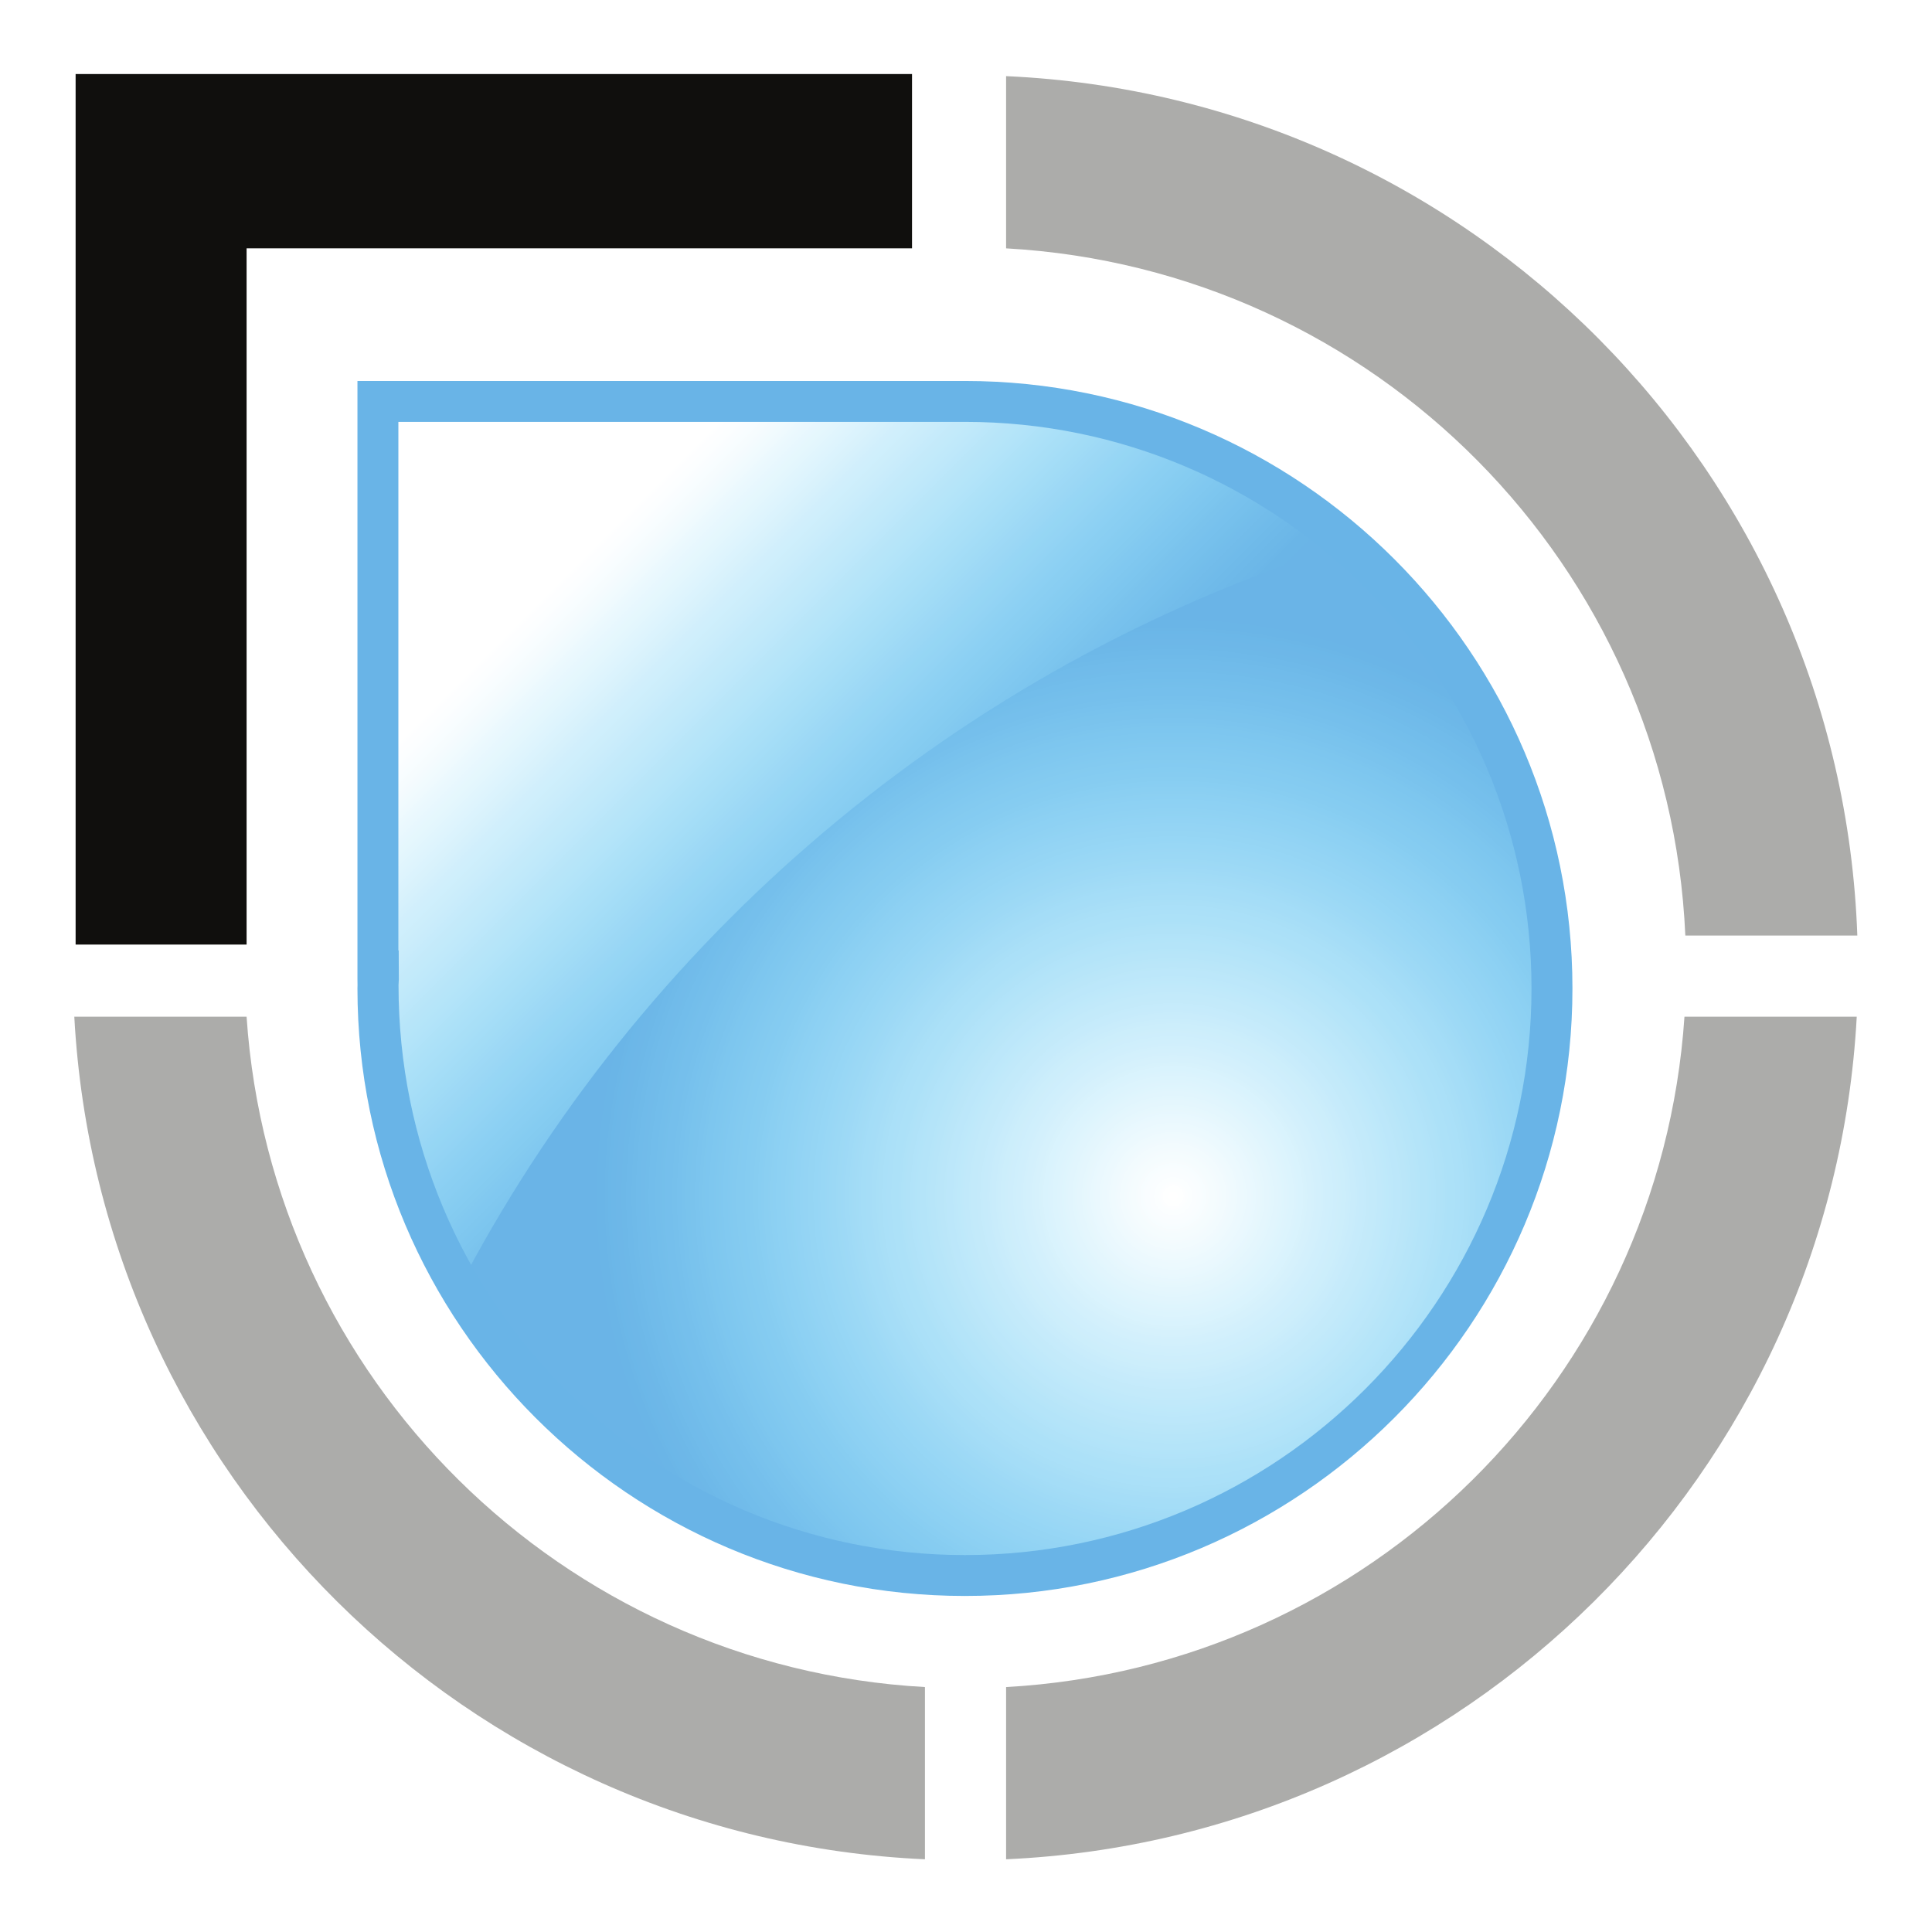
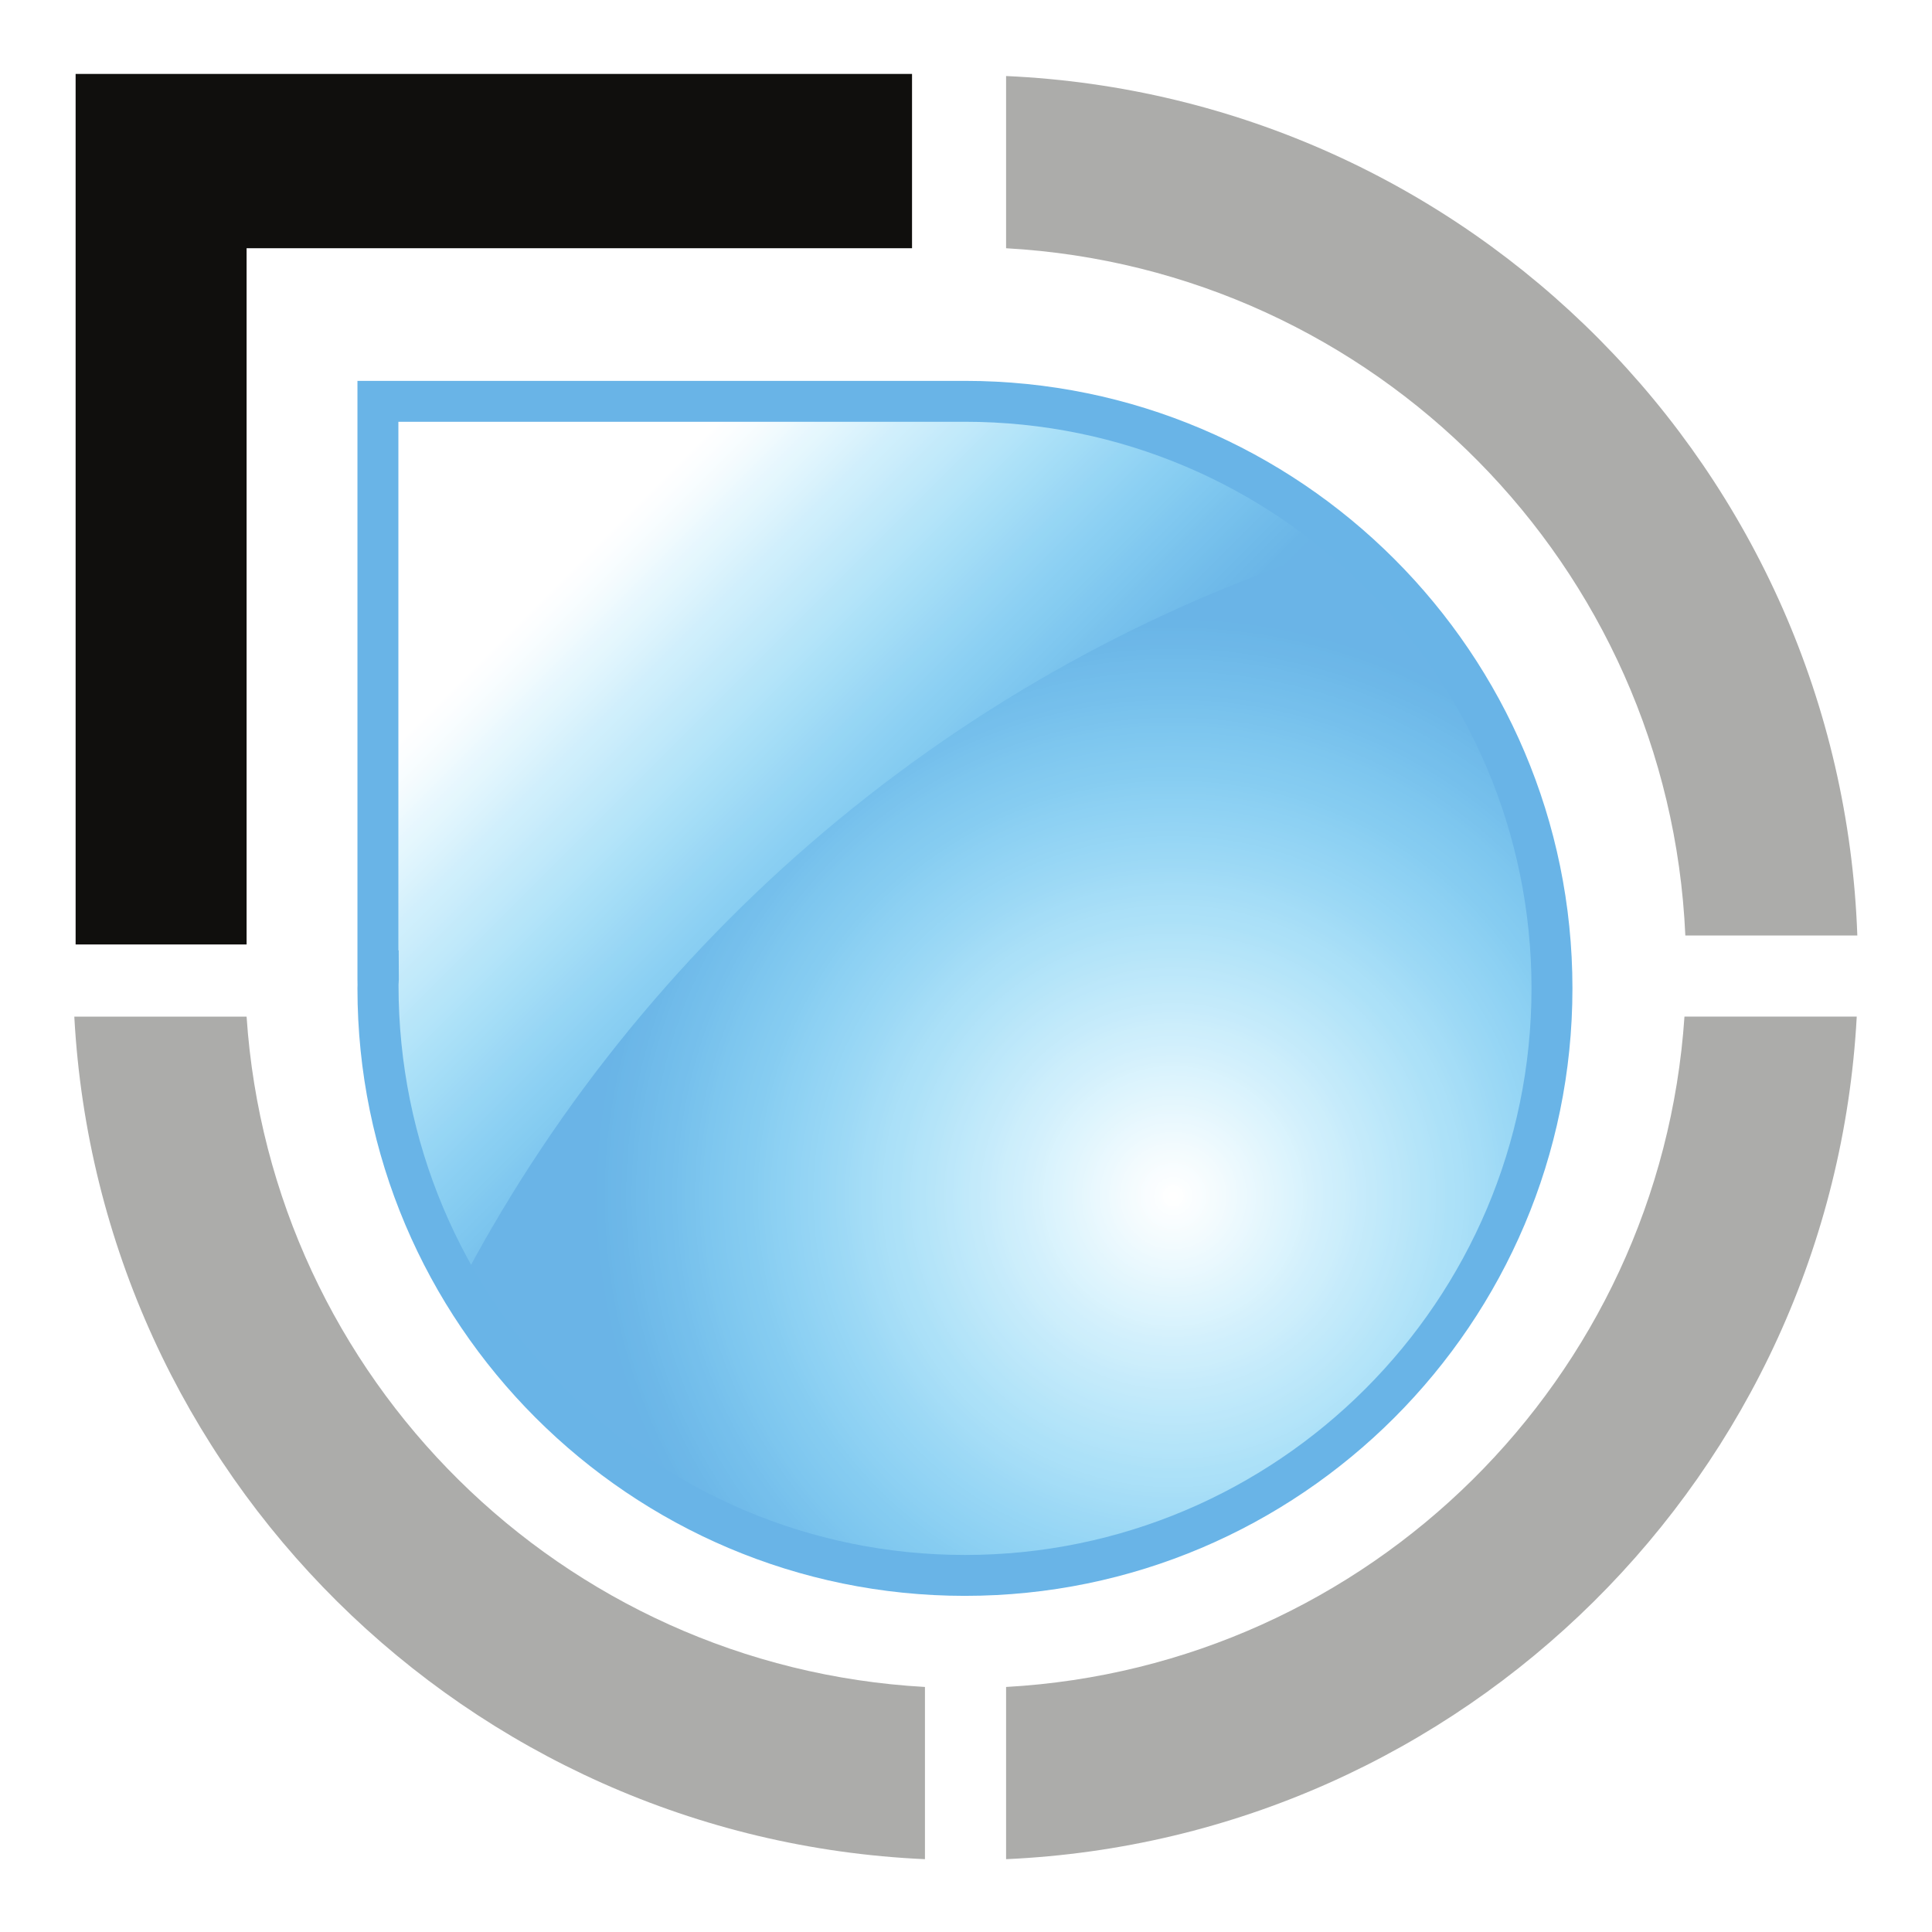
<svg xmlns="http://www.w3.org/2000/svg" viewBox="-10 -10 260 260">
  <defs>
    <linearGradient id="b" gradientUnits="userSpaceOnUse" x2="2.809" gradientTransform="rotate(45 -588.814 477.565) scale(168.014)" x1="-.516">
      <stop stop-color="#FFF" offset=".125" />
      <stop stop-color="#FFF" offset=".155" />
      <stop stop-color="#FFF" offset=".156" />
      <stop stop-color="#FDFEFF" offset=".16" />
      <stop stop-color="#FCFEFF" offset=".164" />
      <stop stop-color="#FAFDFF" offset=".168" />
      <stop stop-color="#F8FDFF" offset=".172" />
      <stop stop-color="#F6FCFE" offset=".176" />
      <stop stop-color="#F4FBFE" offset=".18" />
      <stop stop-color="#F1FBFE" offset=".184" />
      <stop stop-color="#EFFAFE" offset=".188" />
      <stop stop-color="#ECF9FE" offset=".191" />
      <stop stop-color="#EAF8FE" offset=".195" />
      <stop stop-color="#E7F7FE" offset=".199" />
      <stop stop-color="#E5F7FD" offset=".203" />
      <stop stop-color="#E3F6FD" offset=".207" />
      <stop stop-color="#E0F5FD" offset=".211" />
      <stop stop-color="#DEF4FD" offset=".215" />
      <stop stop-color="#DBF3FD" offset=".219" />
      <stop stop-color="#D9F2FC" offset=".223" />
      <stop stop-color="#D6F1FC" offset=".227" />
      <stop stop-color="#D4F0FC" offset=".23" />
      <stop stop-color="#D1EFFC" offset=".234" />
      <stop stop-color="#CFEFFC" offset=".238" />
      <stop stop-color="#CDEEFB" offset=".242" />
      <stop stop-color="#CBEDFB" offset=".246" />
      <stop stop-color="#C9ECFB" offset=".25" />
      <stop stop-color="#C6EBFB" offset=".254" />
      <stop stop-color="#C4EAFA" offset=".258" />
      <stop stop-color="#C2EAFA" offset=".262" />
      <stop stop-color="#C0E9FA" offset=".266" />
      <stop stop-color="#BEE8FA" offset=".27" />
      <stop stop-color="#BCE7FA" offset=".273" />
      <stop stop-color="#B9E6F9" offset=".277" />
      <stop stop-color="#B7E5F9" offset=".281" />
      <stop stop-color="#B5E5F9" offset=".285" />
      <stop stop-color="#B3E4F9" offset=".289" />
      <stop stop-color="#B1E3F9" offset=".293" />
      <stop stop-color="#AEE2F8" offset=".297" />
      <stop stop-color="#ACE1F8" offset=".301" />
      <stop stop-color="#AAE0F8" offset=".305" />
      <stop stop-color="#A8DFF7" offset=".309" />
      <stop stop-color="#A6DEF7" offset=".313" />
      <stop stop-color="#A4DDF7" offset=".316" />
      <stop stop-color="#A2DCF6" offset=".32" />
      <stop stop-color="#A0DBF6" offset=".324" />
      <stop stop-color="#9ED9F6" offset=".328" />
      <stop stop-color="#9CD8F5" offset=".332" />
      <stop stop-color="#9AD7F5" offset=".336" />
      <stop stop-color="#97D6F5" offset=".34" />
      <stop stop-color="#95D6F4" offset=".344" />
      <stop stop-color="#94D4F4" offset=".348" />
      <stop stop-color="#92D3F4" offset=".352" />
      <stop stop-color="#90D2F3" offset=".355" />
      <stop stop-color="#8ED1F3" offset=".359" />
      <stop stop-color="#8CD0F3" offset=".363" />
      <stop stop-color="#8ACFF2" offset=".367" />
      <stop stop-color="#89CEF2" offset=".371" />
      <stop stop-color="#87CDF1" offset=".375" />
      <stop stop-color="#85CCF1" offset=".379" />
      <stop stop-color="#84CBF0" offset=".383" />
      <stop stop-color="#82C9F0" offset=".387" />
      <stop stop-color="#80C8F0" offset=".391" />
      <stop stop-color="#7FC7EF" offset=".395" />
      <stop stop-color="#7DC6EF" offset=".398" />
      <stop stop-color="#7CC5EE" offset=".402" />
      <stop stop-color="#7AC3ED" offset=".406" />
      <stop stop-color="#79C2ED" offset=".41" />
      <stop stop-color="#77C1ED" offset=".414" />
      <stop stop-color="#76C0EC" offset=".418" />
      <stop stop-color="#74BFEB" offset=".422" />
      <stop stop-color="#73BDEB" offset=".426" />
      <stop stop-color="#72BCEA" offset=".43" />
      <stop stop-color="#70BBEA" offset=".434" />
      <stop stop-color="#6FBAE9" offset=".438" />
      <stop stop-color="#6EB9E9" offset=".441" />
      <stop stop-color="#6DB8E8" offset=".445" />
      <stop stop-color="#6CB7E8" offset=".449" />
      <stop stop-color="#6AB5E7" offset=".453" />
      <stop stop-color="#6AB5E7" offset=".457" />
      <stop stop-color="#6AB4E7" offset=".461" />
      <stop stop-color="#6AB4E7" offset=".469" />
      <stop stop-color="#6AB4E7" offset=".5" />
      <stop stop-color="#6AB4E7" offset="1" />
    </linearGradient>
    <radialGradient id="d" gradientUnits="userSpaceOnUse" cy="0" cx="0" gradientTransform="rotate(45 -741.123 830.434) scale(195.857)" r="1">
      <stop stop-color="#FFF" offset="0" />
      <stop stop-color="#FEFFFF" offset=".016" />
      <stop stop-color="#FDFEFF" offset=".02" />
      <stop stop-color="#FCFEFF" offset=".023" />
      <stop stop-color="#FBFEFF" offset=".027" />
      <stop stop-color="#FBFEFF" offset=".031" />
      <stop stop-color="#FAFDFF" offset=".035" />
      <stop stop-color="#FAFDFF" offset=".039" />
      <stop stop-color="#F9FDFF" offset=".043" />
      <stop stop-color="#F9FDFF" offset=".047" />
      <stop stop-color="#F8FDFF" offset=".051" />
      <stop stop-color="#F7FDFF" offset=".055" />
      <stop stop-color="#F7FCFE" offset=".059" />
      <stop stop-color="#F6FCFE" offset=".063" />
      <stop stop-color="#F5FCFE" offset=".066" />
      <stop stop-color="#F5FCFE" offset=".07" />
      <stop stop-color="#F4FCFE" offset=".074" />
      <stop stop-color="#F4FBFE" offset=".078" />
      <stop stop-color="#F3FBFE" offset=".082" />
      <stop stop-color="#F2FBFE" offset=".086" />
      <stop stop-color="#F2FBFE" offset=".09" />
      <stop stop-color="#F1FAFE" offset=".094" />
      <stop stop-color="#F0FAFE" offset=".098" />
      <stop stop-color="#EFFAFE" offset=".102" />
      <stop stop-color="#EFFAFE" offset=".105" />
      <stop stop-color="#EEFAFE" offset=".109" />
      <stop stop-color="#EDF9FE" offset=".113" />
      <stop stop-color="#ECF9FE" offset=".117" />
      <stop stop-color="#ECF9FE" offset=".121" />
      <stop stop-color="#EBF9FE" offset=".125" />
      <stop stop-color="#EAF8FE" offset=".129" />
      <stop stop-color="#EAF8FE" offset=".133" />
      <stop stop-color="#E9F8FE" offset=".137" />
      <stop stop-color="#E8F8FE" offset=".141" />
      <stop stop-color="#E7F7FE" offset=".145" />
      <stop stop-color="#E7F7FD" offset=".148" />
      <stop stop-color="#E6F7FD" offset=".152" />
      <stop stop-color="#E5F7FD" offset=".156" />
      <stop stop-color="#E4F6FD" offset=".16" />
      <stop stop-color="#E4F6FD" offset=".164" />
      <stop stop-color="#E3F6FD" offset=".168" />
      <stop stop-color="#E2F6FD" offset=".172" />
      <stop stop-color="#E1F5FD" offset=".176" />
      <stop stop-color="#E1F5FD" offset=".18" />
      <stop stop-color="#E0F5FD" offset=".184" />
      <stop stop-color="#DFF5FD" offset=".188" />
      <stop stop-color="#DEF5FD" offset=".191" />
      <stop stop-color="#DEF4FD" offset=".195" />
      <stop stop-color="#DDF4FD" offset=".199" />
      <stop stop-color="#DCF4FD" offset=".203" />
      <stop stop-color="#DCF4FD" offset=".207" />
      <stop stop-color="#DBF3FD" offset=".211" />
      <stop stop-color="#DAF3FD" offset=".215" />
      <stop stop-color="#D9F3FD" offset=".219" />
      <stop stop-color="#D9F3FD" offset=".223" />
      <stop stop-color="#D8F2FC" offset=".227" />
      <stop stop-color="#D7F2FC" offset=".23" />
      <stop stop-color="#D6F1FC" offset=".234" />
      <stop stop-color="#D6F1FC" offset=".238" />
      <stop stop-color="#D5F1FC" offset=".242" />
      <stop stop-color="#D4F0FC" offset=".246" />
      <stop stop-color="#D3F0FC" offset=".25" />
      <stop stop-color="#D3F0FC" offset=".254" />
      <stop stop-color="#D2F0FC" offset=".258" />
      <stop stop-color="#D1EFFC" offset=".262" />
      <stop stop-color="#D0EFFC" offset=".266" />
      <stop stop-color="#D0EFFC" offset=".27" />
      <stop stop-color="#CFEFFC" offset=".273" />
      <stop stop-color="#CEEEFC" offset=".281" />
      <stop stop-color="#CEEEFB" offset=".285" />
      <stop stop-color="#CDEEFB" offset=".289" />
      <stop stop-color="#CCEEFB" offset=".293" />
      <stop stop-color="#CCEEFB" offset=".297" />
      <stop stop-color="#CBEDFB" offset=".301" />
      <stop stop-color="#CAEDFB" offset=".305" />
      <stop stop-color="#C9ECFB" offset=".309" />
      <stop stop-color="#C9ECFB" offset=".313" />
      <stop stop-color="#C8ECFB" offset=".316" />
      <stop stop-color="#C7EBFB" offset=".32" />
      <stop stop-color="#C6EBFB" offset=".324" />
      <stop stop-color="#C6EBFB" offset=".328" />
      <stop stop-color="#C5EBFB" offset=".332" />
      <stop stop-color="#C4EAFA" offset=".336" />
      <stop stop-color="#C3EAFA" offset=".344" />
      <stop stop-color="#C3EAFA" offset=".348" />
      <stop stop-color="#C2EAFA" offset=".352" />
      <stop stop-color="#C1E9FA" offset=".355" />
      <stop stop-color="#C1E9FA" offset=".359" />
      <stop stop-color="#C0E9FA" offset=".363" />
      <stop stop-color="#BFE9FA" offset=".367" />
      <stop stop-color="#BEE9FA" offset=".371" />
      <stop stop-color="#BEE8FA" offset=".375" />
      <stop stop-color="#BDE8FA" offset=".379" />
      <stop stop-color="#BCE7FA" offset=".383" />
      <stop stop-color="#BCE7FA" offset=".391" />
      <stop stop-color="#BBE7F9" offset=".395" />
      <stop stop-color="#BAE6F9" offset=".398" />
      <stop stop-color="#BAE6F9" offset=".402" />
      <stop stop-color="#B9E6F9" offset=".406" />
      <stop stop-color="#B8E6F9" offset=".41" />
      <stop stop-color="#B7E5F9" offset=".414" />
      <stop stop-color="#B7E5F9" offset=".418" />
      <stop stop-color="#B6E5F9" offset=".422" />
      <stop stop-color="#B5E5F9" offset=".426" />
      <stop stop-color="#B4E4F9" offset=".43" />
      <stop stop-color="#B4E4F9" offset=".438" />
      <stop stop-color="#B3E4F9" offset=".441" />
      <stop stop-color="#B2E4F9" offset=".445" />
      <stop stop-color="#B2E3F9" offset=".449" />
      <stop stop-color="#B1E3F9" offset=".453" />
      <stop stop-color="#B0E2F8" offset=".457" />
      <stop stop-color="#B0E2F8" offset=".461" />
      <stop stop-color="#AFE2F8" offset=".465" />
      <stop stop-color="#AEE2F8" offset=".469" />
      <stop stop-color="#ADE1F8" offset=".473" />
      <stop stop-color="#ACE1F8" offset=".477" />
      <stop stop-color="#ACE1F8" offset=".484" />
      <stop stop-color="#ABE0F8" offset=".492" />
      <stop stop-color="#AAE0F8" offset=".5" />
      <stop stop-color="#A9DFF7" offset=".508" />
      <stop stop-color="#A8DFF7" offset=".512" />
      <stop stop-color="#A7DEF7" offset=".516" />
      <stop stop-color="#A7DEF7" offset=".52" />
      <stop stop-color="#A6DDF7" offset=".523" />
      <stop stop-color="#A5DDF7" offset=".527" />
      <stop stop-color="#A5DDF7" offset=".531" />
      <stop stop-color="#A4DDF7" offset=".535" />
      <stop stop-color="#A4DDF7" offset=".539" />
      <stop stop-color="#A3DCF7" offset=".543" />
      <stop stop-color="#A2DCF6" offset=".547" />
      <stop stop-color="#A2DBF6" offset=".551" />
      <stop stop-color="#A1DBF6" offset=".555" />
      <stop stop-color="#A0DBF6" offset=".559" />
      <stop stop-color="#9FDAF6" offset=".563" />
      <stop stop-color="#9FDAF6" offset=".566" />
      <stop stop-color="#9ED9F6" offset=".57" />
      <stop stop-color="#9DD9F6" offset=".574" />
      <stop stop-color="#9DD9F5" offset=".578" />
      <stop stop-color="#9CD9F5" offset=".582" />
      <stop stop-color="#9BD8F5" offset=".586" />
      <stop stop-color="#9BD8F5" offset=".59" />
      <stop stop-color="#9AD8F5" offset=".594" />
      <stop stop-color="#9AD7F5" offset=".598" />
      <stop stop-color="#99D7F5" offset=".602" />
      <stop stop-color="#98D7F5" offset=".605" />
      <stop stop-color="#98D7F5" offset=".609" />
      <stop stop-color="#97D6F5" offset=".613" />
      <stop stop-color="#96D6F5" offset=".617" />
      <stop stop-color="#96D6F5" offset=".621" />
      <stop stop-color="#95D5F4" offset=".625" />
      <stop stop-color="#95D5F4" offset=".629" />
      <stop stop-color="#94D4F4" offset=".637" />
      <stop stop-color="#93D4F4" offset=".645" />
      <stop stop-color="#92D3F4" offset=".648" />
      <stop stop-color="#92D3F4" offset=".652" />
      <stop stop-color="#91D3F4" offset=".656" />
      <stop stop-color="#90D3F3" offset=".66" />
      <stop stop-color="#90D2F3" offset=".664" />
      <stop stop-color="#8FD2F3" offset=".668" />
      <stop stop-color="#8ED1F3" offset=".676" />
      <stop stop-color="#8DD1F3" offset=".684" />
      <stop stop-color="#8CD0F3" offset=".691" />
      <stop stop-color="#8CD0F2" offset=".695" />
      <stop stop-color="#8BCFF2" offset=".699" />
      <stop stop-color="#8ACFF2" offset=".703" />
      <stop stop-color="#8ACFF2" offset=".707" />
      <stop stop-color="#89CEF2" offset=".711" />
      <stop stop-color="#88CEF2" offset=".715" />
      <stop stop-color="#87CDF1" offset=".723" />
      <stop stop-color="#86CCF1" offset=".73" />
      <stop stop-color="#85CCF1" offset=".738" />
      <stop stop-color="#84CBF1" offset=".746" />
      <stop stop-color="#84CBF0" offset=".754" />
      <stop stop-color="#83CAF0" offset=".758" />
      <stop stop-color="#83CAF0" offset=".762" />
      <stop stop-color="#82CAF0" offset=".766" />
      <stop stop-color="#82C9F0" offset=".77" />
      <stop stop-color="#81C9F0" offset=".773" />
      <stop stop-color="#81C9F0" offset=".777" />
      <stop stop-color="#80C8F0" offset=".781" />
      <stop stop-color="#80C8EF" offset=".785" />
      <stop stop-color="#7FC8EF" offset=".789" />
      <stop stop-color="#7FC7EF" offset=".793" />
      <stop stop-color="#7EC7EF" offset=".797" />
      <stop stop-color="#7EC7EF" offset=".801" />
      <stop stop-color="#7DC6EF" offset=".805" />
      <stop stop-color="#7DC6EF" offset=".809" />
      <stop stop-color="#7DC6EE" offset=".813" />
      <stop stop-color="#7CC5EE" offset=".816" />
      <stop stop-color="#7BC4EE" offset=".824" />
      <stop stop-color="#7AC3ED" offset=".832" />
      <stop stop-color="#79C3ED" offset=".84" />
      <stop stop-color="#78C2ED" offset=".848" />
      <stop stop-color="#77C1ED" offset=".855" />
      <stop stop-color="#76C0EC" offset=".863" />
      <stop stop-color="#75BFEC" offset=".871" />
      <stop stop-color="#75BFEC" offset=".879" />
      <stop stop-color="#74BFEB" offset=".883" />
      <stop stop-color="#74BEEB" offset=".887" />
      <stop stop-color="#73BEEB" offset=".891" />
      <stop stop-color="#73BEEB" offset=".895" />
      <stop stop-color="#72BDEB" offset=".898" />
      <stop stop-color="#72BDEB" offset=".902" />
      <stop stop-color="#72BDEB" offset=".906" />
      <stop stop-color="#71BCEA" offset=".91" />
      <stop stop-color="#71BBEA" offset=".918" />
      <stop stop-color="#70BBEA" offset=".926" />
      <stop stop-color="#6FBAE9" offset=".934" />
      <stop stop-color="#6EB9E9" offset=".941" />
      <stop stop-color="#6EB9E9" offset=".945" />
      <stop stop-color="#6DB8E8" offset=".949" />
      <stop stop-color="#6DB7E8" offset=".961" />
      <stop stop-color="#6CB7E8" offset=".969" />
      <stop stop-color="#6BB7E8" offset=".977" />
      <stop stop-color="#6BB6E7" offset=".98" />
      <stop stop-color="#6AB5E7" offset=".988" />
      <stop stop-color="#6AB5E7" offset=".992" />
      <stop stop-color="#6AB5E7" offset=".996" />
      <stop stop-color="#6AB4E7" offset="1" />
    </radialGradient>
    <clipPath id="a">
      <path d="M0 389.38V990h599.88V389.38H0z" />
    </clipPath>
    <clipPath id="c">
      <path d="M301.36 494.85h-197.5v194.4l.145-.05c-.012 1.077-.145 2.085-.145 3.143 0 109.09 88.422 197.52 197.5 197.52 109.07 0 197.5-88.43 197.5-197.52 0-109.07-88.426-197.5-197.5-197.5" />
    </clipPath>
    <clipPath id="e">
      <path d="M131.47 793.77c34.54 57.5 97.312 96.098 169.27 96.098 109.07 0 197.49-88.43 197.49-197.52 0-58.09-25.234-110.16-65.164-146.3-130.38 39.34-238.61 129.61-301.6 247.72" />
    </clipPath>
    <clipPath id="f">
      <path d="M0 389.38V990h599.88V389.38H0z" />
    </clipPath>
  </defs>
-   <path fill="#100f0d" d="M281.84 389.38H.44v292.88h57.523V448.01h223.88v-58.63" clip-path="url(#a)" transform="matrix(.4 0 0 .4 0 -155.786)" />
-   <path fill="url(#b)" d="M301.36 297.35L-93.652 692.36 301.36 1087.4l395.01-395.04-395.01-395.01z" clip-path="url(#c)" transform="matrix(.4 0 0 .4 0 -155.786)" />
-   <path fill="url(#d)" d="M314.85 362.66l-355.295 355.3L314.85 1073.2l355.3-355.24-355.3-355.3z" clip-path="url(#e)" transform="matrix(.4 0 0 .4 0 -155.786)" />
-   <g clip-path="url(#f)" transform="matrix(.4 0 0 .4 0 -155.786)">
+   <path fill="#100f0d" d="M281.84 389.38H.44v292.88h57.523V448.01h223.88v-58.63" clip-path="url(#a)" transform="matrix(.4 0 0 .4 0 -155.8)" />
+   <path fill="url(#b)" d="M301.36 297.35L-93.652 692.36 301.36 1087.4l395.01-395.04-395.01-395.01z" clip-path="url(#c)" transform="matrix(.4 0 0 .4 0 -155.8)" />
+   <path fill="url(#d)" d="M314.85 362.66l-355.295 355.3L314.85 1073.2l355.3-355.24-355.3-355.3z" clip-path="url(#e)" transform="matrix(.4 0 0 .4 0 -155.8)" />
+   <g clip-path="url(#f)" transform="matrix(.4 0 0 .4 0 -155.8)">
    <path fill="#69b4e7" d="M109.14 684.22l.04 9.742-.1 1.918c-.058 106.26 85.45 191.77 190.57 191.77 105.11 0 190.61-85.512 190.61-190.64 0-105.1-85.5-190.61-190.61-190.61H109.03v177.85l.118-.035zm190.51 217.19c-112.7 0-204.39-91.688-204.39-204.4 0-.37.012-.75.027-1.117l-.027-1.965v-201.29h204.39c112.69 0 204.38 91.69 204.38 204.37 0 112.71-91.688 204.4-204.38 204.4" />
    <path fill="#acacaa" d="M541.72 706.53c-8.2 121.79-106.06 218.71-228.23 225.53v57.938c154.04-6.894 277.87-129.8 286.19-283.47h-57.957M313.49 448.02c124.05 6.926 223.01 106.77 228.52 231.21h57.867c-5.55-156.3-130.46-282.16-286.39-289.15v57.934M286.19 932.06C164.01 925.24 66.16 828.32 57.96 706.53H0C8.32 860.2 132.13 983.11 286.19 990v-57.938" />
  </g>
</svg>
